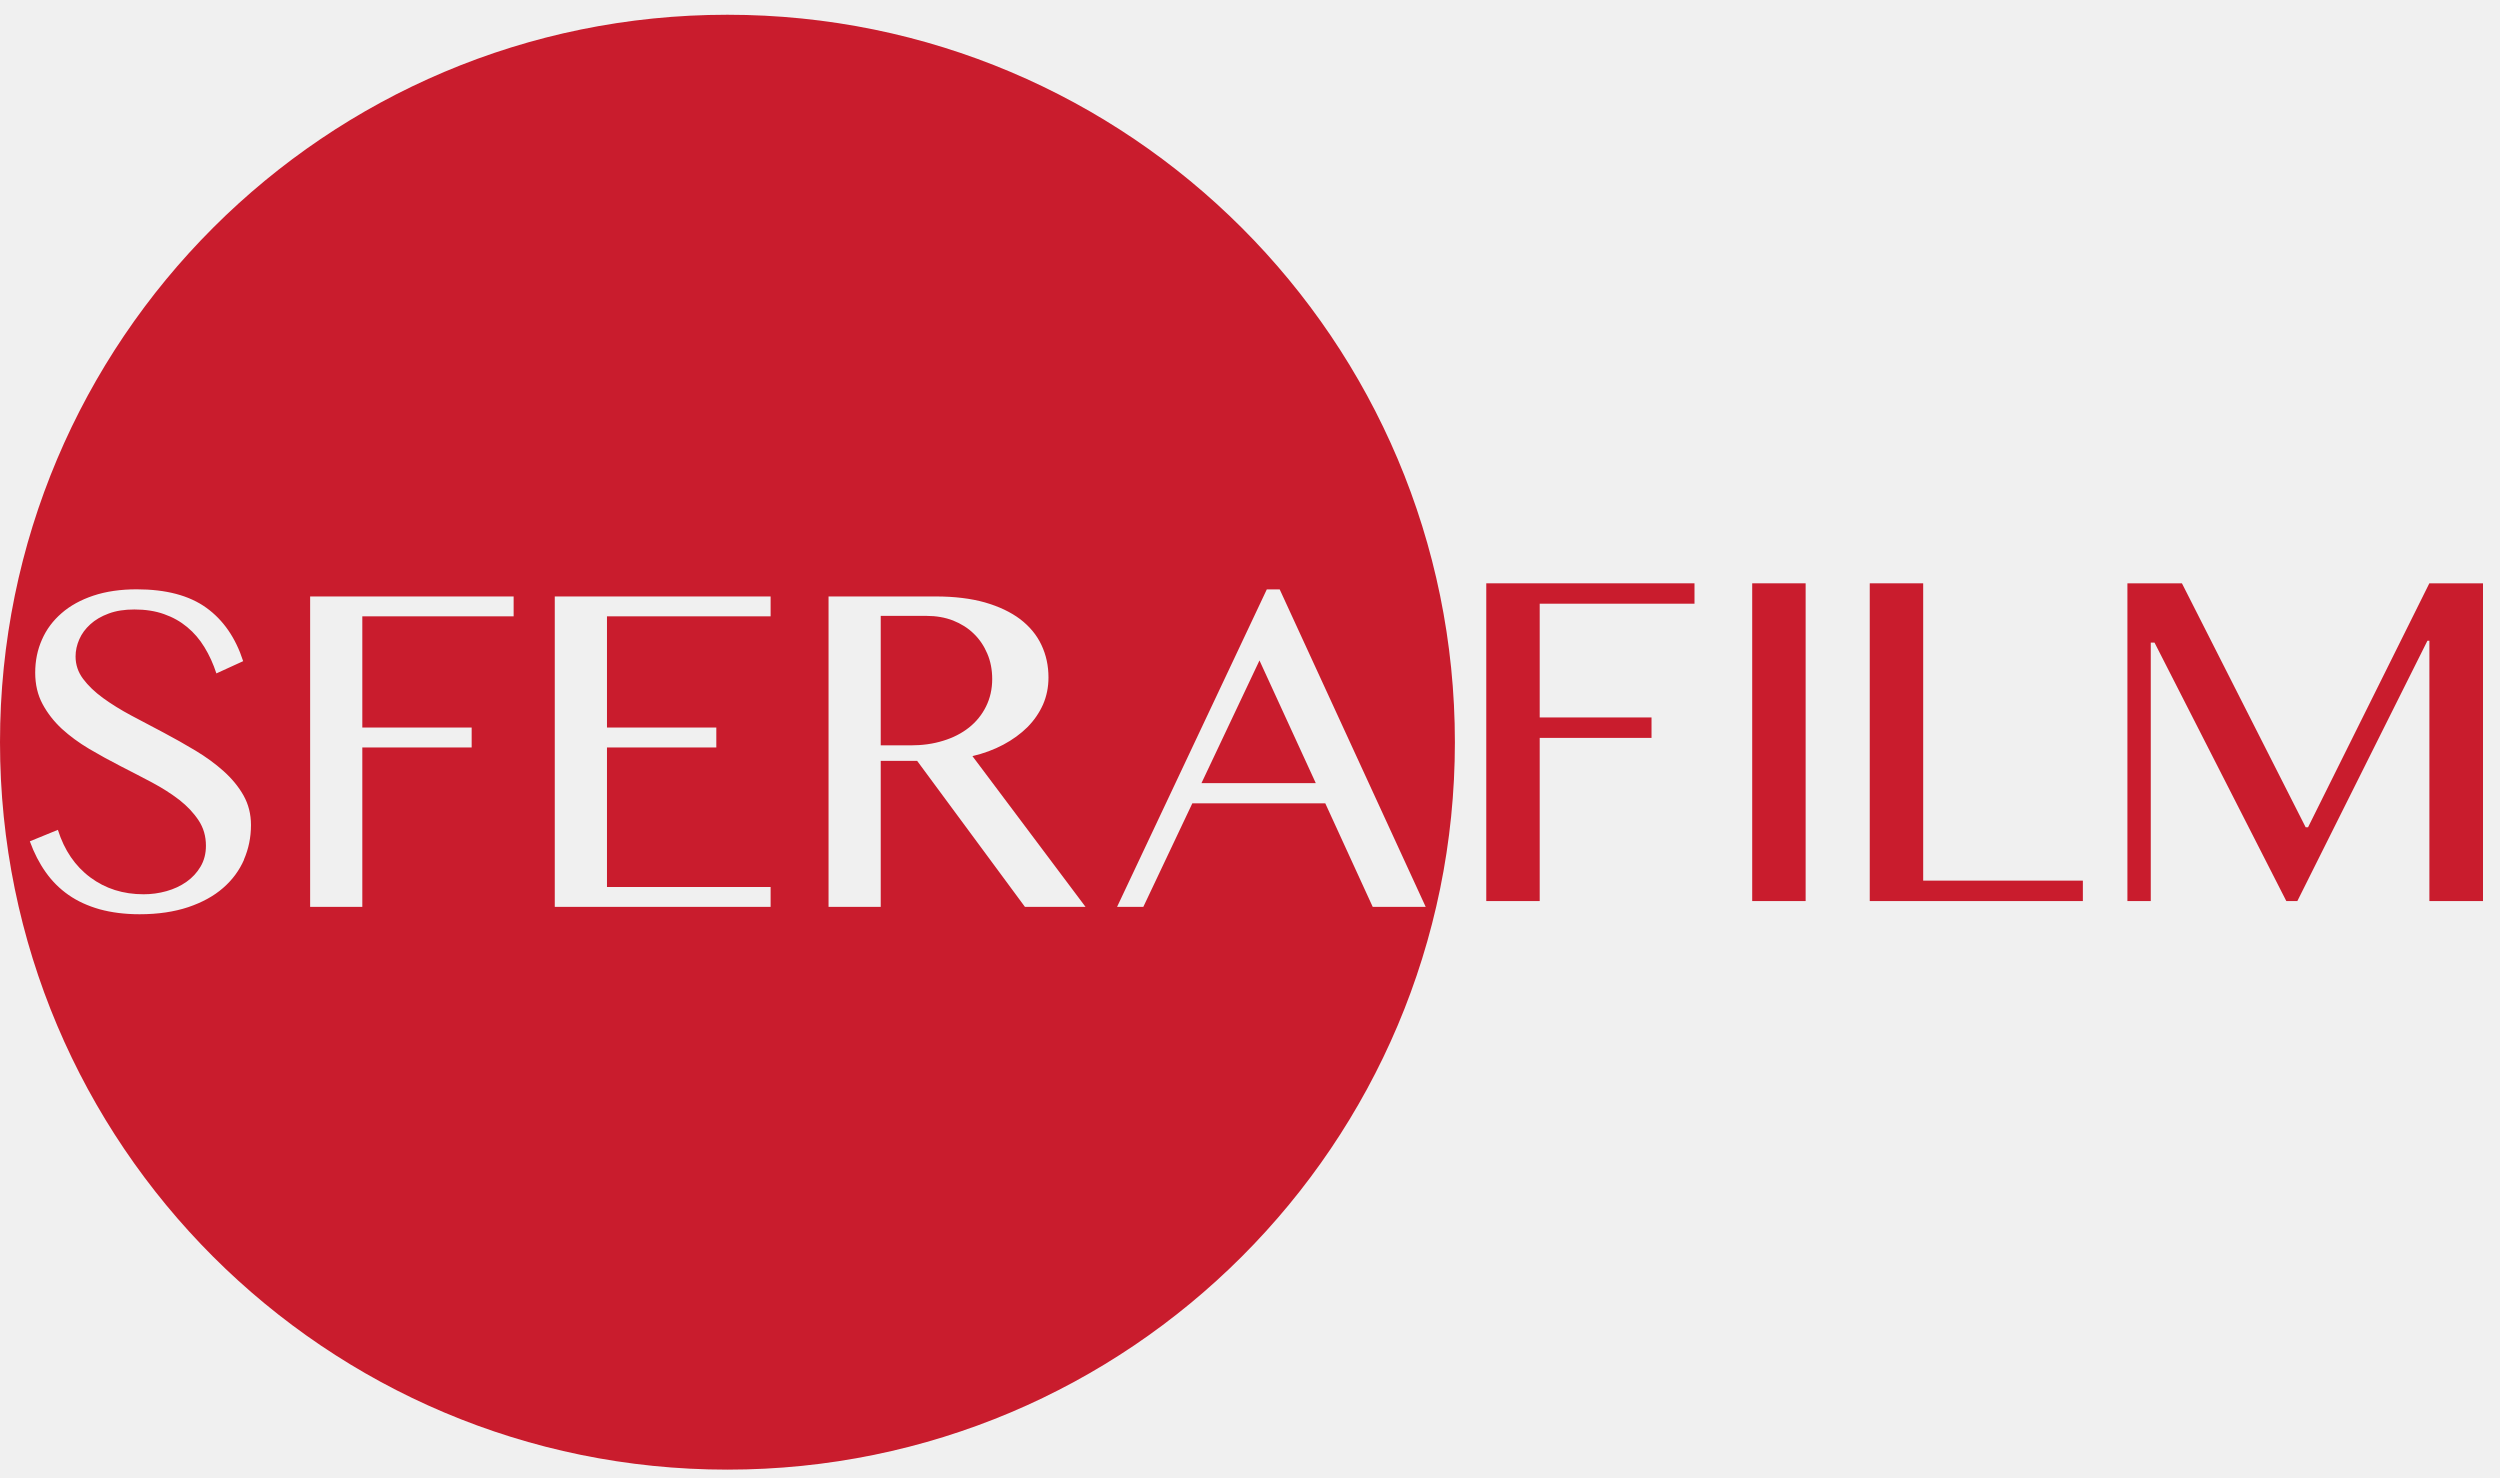
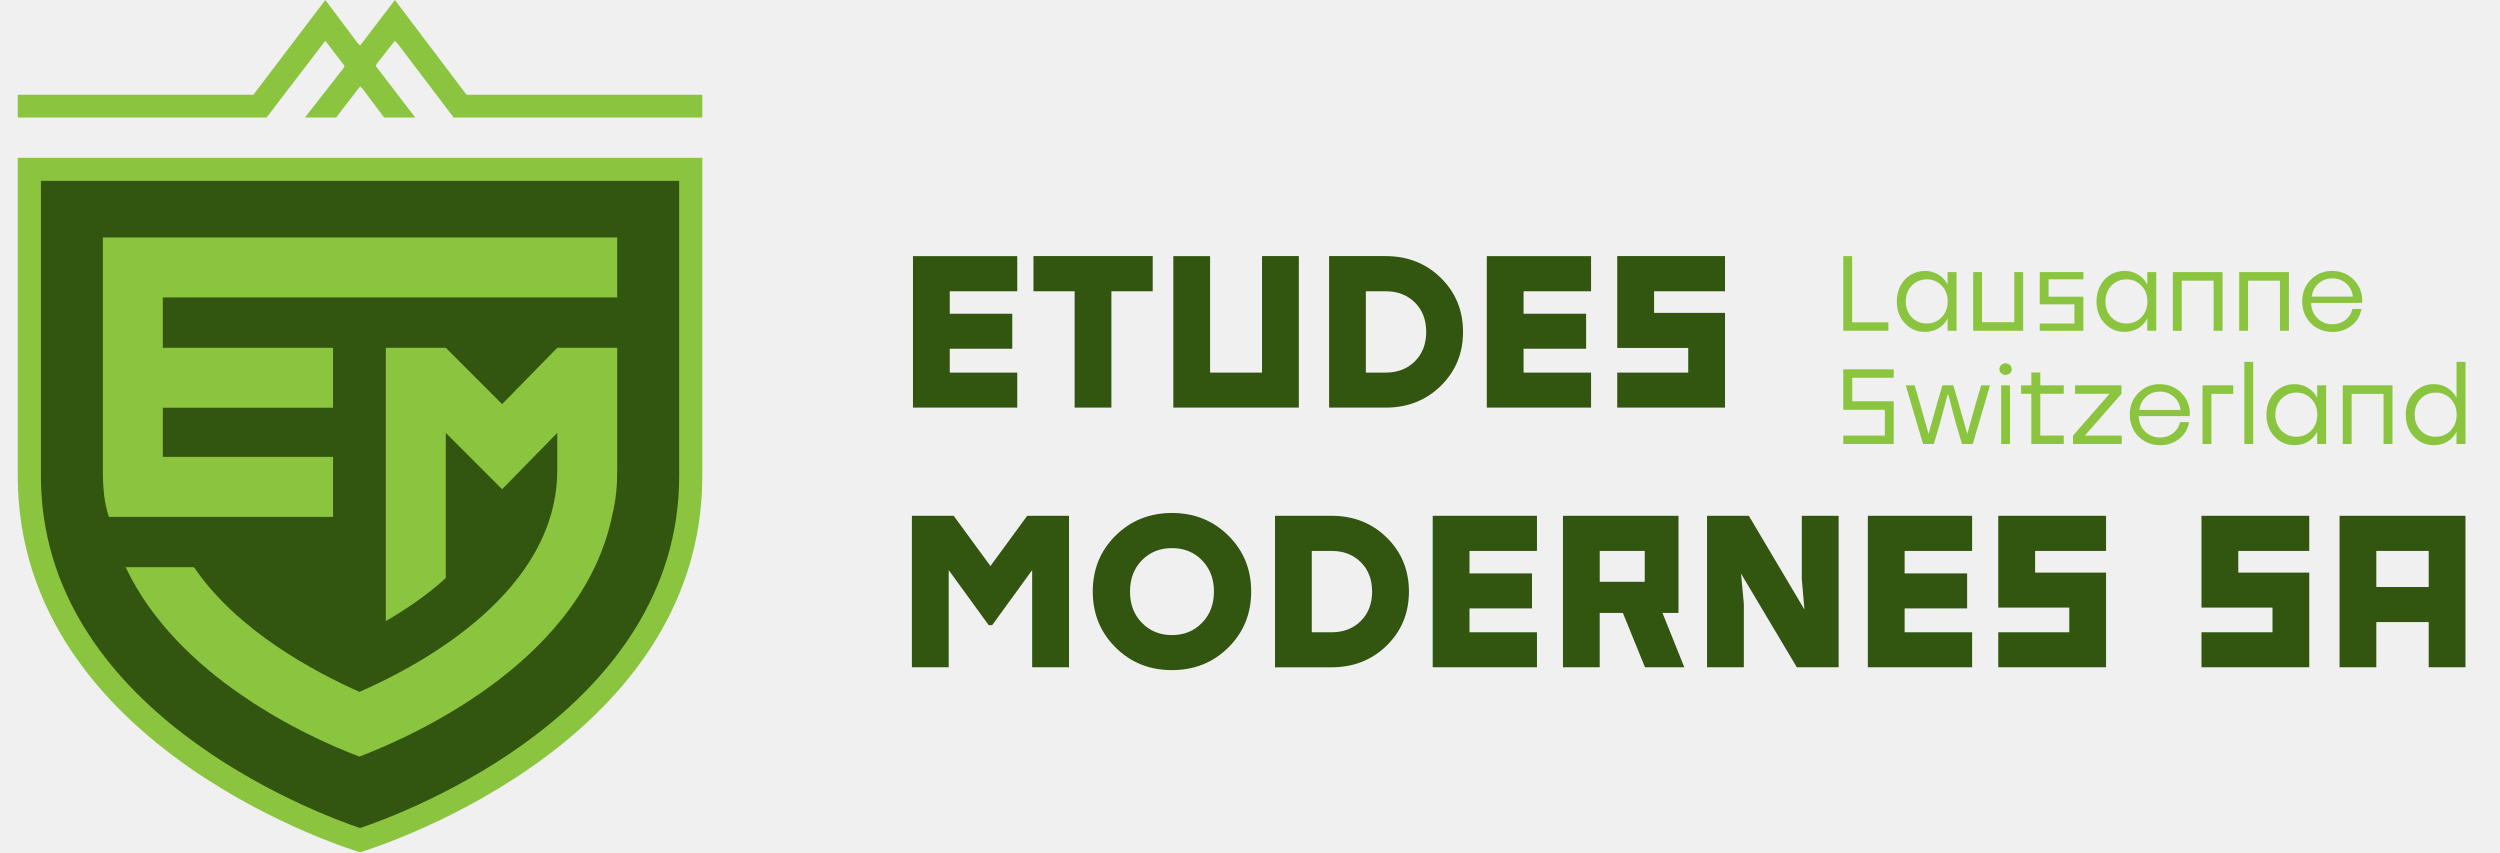
- <svg xmlns="http://www.w3.org/2000/svg" width="110" height="65" viewBox="0 0 110 65" fill="none">
-   <g clip-path="url(#clip0_15_151)">
-     <path d="M43.44 28.759C43.297 28.42 43.101 28.127 42.845 27.881C42.593 27.634 42.288 27.444 41.936 27.303C41.581 27.166 41.192 27.099 40.771 27.099H38.752V32.795H40.067C40.579 32.795 41.059 32.729 41.496 32.593C41.936 32.459 42.313 32.265 42.634 32.011C42.952 31.759 43.201 31.452 43.382 31.089C43.563 30.726 43.656 30.323 43.656 29.876C43.656 29.47 43.584 29.097 43.44 28.759ZM43.44 28.759C43.297 28.42 43.101 28.127 42.845 27.881C42.593 27.634 42.288 27.444 41.936 27.303C41.581 27.166 41.192 27.099 40.771 27.099H38.752V32.795H40.067C40.579 32.795 41.059 32.729 41.496 32.593C41.936 32.459 42.313 32.265 42.634 32.011C42.952 31.759 43.201 31.452 43.382 31.089C43.563 30.726 43.656 30.323 43.656 29.876C43.656 29.47 43.584 29.097 43.44 28.759ZM52.865 34.459H57.895L55.417 29.06L52.864 34.459H52.865ZM32.006 0.649C14.328 0.649 0 14.981 0 32.658C0 50.335 14.328 64.664 32.006 64.664C49.684 64.664 64.015 50.336 64.015 32.658C64.015 14.98 49.683 0.649 32.006 0.649ZM10.737 37.828C10.529 38.302 10.221 38.72 9.814 39.072C9.408 39.427 8.896 39.707 8.281 39.915C7.665 40.12 6.955 40.227 6.144 40.227C5.491 40.227 4.904 40.151 4.384 40.008C3.865 39.861 3.41 39.653 3.017 39.379C2.625 39.106 2.289 38.771 2.01 38.375C1.73 37.979 1.497 37.528 1.313 37.018L2.547 36.513C2.83 37.411 3.305 38.108 3.971 38.604C4.638 39.102 5.42 39.348 6.319 39.348C6.658 39.348 6.991 39.304 7.323 39.211C7.65 39.12 7.944 38.983 8.204 38.801C8.46 38.62 8.668 38.398 8.825 38.13C8.982 37.864 9.061 37.559 9.061 37.214C9.061 36.797 8.956 36.428 8.74 36.1C8.524 35.771 8.242 35.471 7.893 35.197C7.541 34.927 7.141 34.671 6.693 34.431C6.242 34.192 5.78 33.953 5.306 33.711C4.834 33.469 4.373 33.215 3.921 32.949C3.473 32.683 3.074 32.389 2.721 32.068C2.372 31.743 2.089 31.381 1.874 30.981C1.658 30.581 1.549 30.12 1.549 29.596C1.549 29.073 1.648 28.588 1.846 28.144C2.041 27.696 2.328 27.311 2.711 26.979C3.09 26.648 3.558 26.392 4.112 26.207C4.666 26.023 5.301 25.93 6.015 25.93C7.306 25.93 8.328 26.2 9.08 26.743C9.828 27.283 10.368 28.066 10.699 29.091L9.521 29.63C9.384 29.21 9.209 28.825 8.997 28.479C8.785 28.13 8.533 27.837 8.235 27.591C7.938 27.345 7.6 27.154 7.214 27.02C6.831 26.883 6.396 26.817 5.912 26.817C5.481 26.817 5.102 26.875 4.781 26.996C4.456 27.115 4.19 27.273 3.975 27.468C3.757 27.666 3.596 27.884 3.489 28.13C3.38 28.38 3.325 28.629 3.325 28.882C3.325 29.245 3.434 29.573 3.656 29.87C3.875 30.164 4.166 30.444 4.531 30.711C4.897 30.977 5.311 31.234 5.771 31.48C6.233 31.727 6.704 31.976 7.186 32.228C7.664 32.481 8.136 32.748 8.597 33.024C9.059 33.302 9.472 33.602 9.837 33.929C10.202 34.257 10.496 34.612 10.716 35.002C10.934 35.392 11.043 35.822 11.043 36.302C11.043 36.838 10.94 37.347 10.732 37.825L10.737 37.828ZM22.599 27.119H15.942V32.013H20.753V32.888H15.942V39.903H13.646V26.244H22.6V27.119H22.599ZM33.907 27.119H26.707V32.013H31.518V32.888H26.707V39.028H33.907V39.903H24.41V26.244H33.907V27.119ZM45.098 39.903L40.355 33.479H38.752V39.903H36.456V26.244H41.175C41.995 26.244 42.721 26.333 43.338 26.507C43.957 26.686 44.473 26.932 44.89 27.245C45.303 27.563 45.618 27.939 45.822 28.376C46.031 28.817 46.133 29.293 46.133 29.808C46.133 30.233 46.054 30.628 45.894 30.997C45.729 31.366 45.501 31.698 45.207 31.995C44.91 32.289 44.554 32.549 44.144 32.767C43.734 32.985 43.279 33.154 42.787 33.269L47.763 39.902H45.097L45.098 39.903ZM58.313 35.348H52.462L50.306 39.903H49.151L55.739 25.934H56.307L62.731 39.903H60.4L58.313 35.348ZM43.383 31.09C43.564 30.727 43.657 30.324 43.657 29.878C43.657 29.471 43.586 29.098 43.441 28.76C43.298 28.422 43.102 28.128 42.846 27.882C42.594 27.636 42.289 27.445 41.937 27.304C41.582 27.168 41.193 27.1 40.773 27.1H38.753V32.796H40.068C40.581 32.796 41.06 32.731 41.497 32.594C41.937 32.461 42.314 32.266 42.635 32.013C42.953 31.76 43.203 31.453 43.383 31.09Z" fill="#C91C2D" />
-     <path d="M74.558 26.561V25.666H65.396V39.647H67.747V32.467H72.667V31.568H67.747V26.563H74.558V26.561Z" fill="#C91C2D" />
-     <path d="M77.097 25.666V39.647H79.448V25.666H77.097Z" fill="#C91C2D" />
-     <path d="M84.62 38.748V25.666H82.269V39.647H91.646V38.748H84.62Z" fill="#C91C2D" />
-     <path d="M106.891 25.666L101.554 36.4H101.449L96.005 25.666H93.606V39.647H94.634V28.275H94.799L100.598 39.647H101.083L106.807 28.192H106.893V39.647H109.254V25.666H106.893H106.891Z" fill="#C91C2D" />
-   </g>
-   <defs>
-     <clipPath id="clip0_15_151">
-       <rect width="109.252" height="64.015" fill="white" transform="translate(0 0.649048)" />
-     </clipPath>
-   </defs>
+ <svg xmlns="http://www.w3.org/2000/svg" width="176" height="60" viewBox="0 0 176 60" fill="none">
+   <path d="M71.614 20.503H66.862V22.085H71.263V24.549H66.862V26.231H71.614V28.695H64.273V18.03H71.614V20.503ZM81.151 20.503H78.242V28.695H75.654V20.503H72.756V18.029H81.151V20.503ZM91.437 28.695H82.602V18.03H85.19V26.231H88.846V18.029H91.439V28.695H91.437ZM93.568 18.029H97.54C99.095 18.029 100.392 18.541 101.434 19.562C102.473 20.584 102.997 21.854 102.997 23.363C102.997 24.879 102.473 26.141 101.434 27.163C100.392 28.185 99.093 28.697 97.54 28.697H93.568V18.029ZM96.156 20.503V26.231H97.54C98.385 26.231 99.074 25.967 99.605 25.44C100.141 24.904 100.404 24.221 100.404 23.363C100.404 22.514 100.14 21.822 99.605 21.293C99.073 20.766 98.385 20.503 97.54 20.503H96.156ZM112.011 20.503H107.26V22.085H111.662V24.549H107.26V26.231H112.011V28.695H104.671V18.03H112.011V20.503ZM121.441 20.503H116.447V22.028H121.441V28.696H113.853V26.232H118.852V24.493H113.853V18.029H121.441V20.503ZM75.257 46.977H72.664V40.136L69.85 44.01H69.603L66.789 40.136V46.977H64.198V36.311H67.139L69.728 39.848L72.316 36.311H75.259V46.977H75.257ZM78.538 37.704C79.609 36.649 80.933 36.113 82.507 36.113C84.082 36.113 85.405 36.648 86.476 37.704C87.547 38.767 88.083 40.078 88.083 41.644C88.083 43.21 87.547 44.521 86.476 45.584C85.405 46.647 84.082 47.176 82.507 47.176C80.933 47.176 79.61 46.649 78.538 45.584C77.467 44.52 76.931 43.211 76.931 41.644C76.93 40.078 77.466 38.767 78.538 37.704ZM84.622 39.443C84.066 38.875 83.36 38.586 82.508 38.586C81.656 38.586 80.946 38.875 80.389 39.443C79.829 40.02 79.553 40.754 79.553 41.644C79.553 42.542 79.829 43.277 80.389 43.845C80.946 44.421 81.655 44.71 82.508 44.71C83.361 44.71 84.066 44.421 84.622 43.845C85.183 43.277 85.462 42.542 85.462 41.644C85.462 40.753 85.181 40.02 84.622 39.443ZM89.76 36.311H93.733C95.287 36.311 96.584 36.821 97.627 37.845C98.665 38.866 99.189 40.137 99.189 41.645C99.189 43.161 98.665 44.423 97.627 45.446C96.584 46.467 95.285 46.979 93.733 46.979H89.76V36.311ZM92.349 38.784V44.513H93.733C94.578 44.513 95.266 44.249 95.797 43.722C96.333 43.186 96.596 42.502 96.596 41.644C96.596 40.795 96.332 40.104 95.797 39.575C95.265 39.048 94.578 38.784 93.733 38.784H92.349ZM108.203 38.784H103.452V40.367H107.853V42.831H103.452V44.513H108.203V46.977H100.863V36.311H108.203V38.784ZM118.168 43.152H117.039L118.576 46.977H115.807L114.252 43.152H112.619V46.977H110.031V36.311H118.166V43.152H118.168ZM112.621 38.784V40.961H115.79V38.784H112.621ZM127.033 42.913L126.847 40.779V36.312H129.44V46.977H126.497L122.569 40.383L122.767 42.51V46.977H120.175V36.311H123.118L127.033 42.913ZM138.837 38.784H134.086V40.367H138.486V42.831H134.086V44.513H138.837V46.977H131.497V36.311H138.837V38.784ZM148.266 38.784H143.272V40.309H148.266V46.977H140.678V44.513H145.677V42.773H140.678V36.311H148.266V38.784ZM162.571 38.784H157.577V40.309H162.571V46.977H154.984V44.513H159.983V42.773H154.984V36.311H162.571V38.784ZM173.569 46.977H170.981V43.795H167.293V46.977H164.705V36.311H173.569V46.977ZM167.293 38.784V41.323H170.981V38.784H167.293Z" fill="#32560F" />
+   <path d="M130.389 22.693H132.943V23.286H129.766V18.029H130.39L130.389 22.693ZM135.519 19.073C135.869 19.073 136.185 19.16 136.465 19.332C136.745 19.505 136.961 19.739 137.111 20.034V19.155H137.742V23.285H137.111V22.421C136.971 22.705 136.752 22.943 136.48 23.107C136.341 23.192 136.19 23.256 136.034 23.298C135.866 23.343 135.693 23.366 135.52 23.366C134.982 23.378 134.466 23.156 134.104 22.758C133.725 22.355 133.536 21.841 133.536 21.221C133.536 20.81 133.624 20.44 133.798 20.11C133.973 19.779 134.212 19.523 134.516 19.344C134.819 19.164 135.153 19.073 135.519 19.073ZM136.694 20.106C136.421 19.818 136.04 19.658 135.643 19.667C135.225 19.667 134.874 19.814 134.591 20.106C134.308 20.398 134.166 20.77 134.166 21.221C134.166 21.671 134.306 22.043 134.586 22.335C134.867 22.628 135.218 22.774 135.642 22.774C136.065 22.774 136.416 22.628 136.696 22.335C136.977 22.043 137.117 21.671 137.117 21.221C137.119 20.77 136.977 20.399 136.694 20.106ZM142.427 23.287H138.913V19.155H139.537V22.685H141.805V19.155H142.429V23.287H142.427ZM146.67 19.667H144.221V20.884H146.67V23.287H143.599V22.777H146.039V21.425H143.599V19.155H146.67V19.667ZM149.576 19.073C149.927 19.073 150.242 19.16 150.522 19.332C150.802 19.505 151.019 19.739 151.169 20.034V19.155H151.8V23.285H151.169V22.421C151.028 22.705 150.81 22.943 150.538 23.107C150.399 23.192 150.248 23.256 150.091 23.298C149.923 23.343 149.751 23.366 149.577 23.366C149.011 23.366 148.539 23.163 148.162 22.758C147.784 22.352 147.594 21.84 147.594 21.218C147.594 20.808 147.682 20.437 147.856 20.107C148.186 19.462 148.852 19.061 149.576 19.073ZM150.751 20.106C150.479 19.818 150.097 19.658 149.701 19.667C149.283 19.667 148.931 19.814 148.648 20.106C148.365 20.398 148.223 20.77 148.223 21.221C148.223 21.671 148.363 22.043 148.643 22.335C148.924 22.628 149.275 22.774 149.699 22.774C150.122 22.774 150.473 22.628 150.754 22.335C151.035 22.043 151.174 21.671 151.174 21.221C151.176 20.77 151.034 20.399 150.751 20.106ZM156.47 23.287H155.839V19.758H153.594V23.287H152.97V19.155H156.469V23.287H156.47ZM161.141 23.287H160.51V19.758H158.264V23.287H157.64V19.155H161.14V23.287H161.141ZM164.19 19.073C164.735 19.073 165.207 19.249 165.605 19.599C166.098 20.031 166.353 20.674 166.293 21.326H162.703C162.713 21.762 162.861 22.122 163.146 22.403C163.426 22.684 163.809 22.838 164.206 22.828C164.551 22.828 164.852 22.73 165.111 22.532C165.369 22.334 165.537 22.074 165.611 21.748H166.249C166.159 22.238 165.924 22.631 165.544 22.928C165.162 23.223 164.691 23.38 164.207 23.371C163.811 23.371 163.45 23.278 163.122 23.092C162.799 22.912 162.532 22.645 162.351 22.322C162.164 21.986 162.068 21.607 162.073 21.222C162.073 20.611 162.275 20.1 162.681 19.689C163.076 19.282 163.623 19.059 164.19 19.073ZM164.199 19.599C163.818 19.599 163.493 19.718 163.226 19.954C162.957 20.193 162.787 20.523 162.749 20.881H165.641C165.609 20.52 165.438 20.187 165.164 19.951C164.897 19.719 164.553 19.593 164.199 19.599ZM133.318 26.594H130.397V28.247H133.318V31.259H129.765V30.666H132.694V28.848H129.765V26.003H133.318V26.594ZM138.884 31.258H138.125L137.712 29.869L137.156 27.773H137.11L136.554 29.869L136.14 31.258H135.382L134.165 27.128H134.789L135.171 28.427L135.772 30.545L136.365 28.427L136.747 27.128H137.513L137.896 28.427L138.496 30.545L139.089 28.427L139.472 27.128H140.096C140.098 27.128 138.884 31.258 138.884 31.258ZM140.884 25.697C140.967 25.619 141.078 25.576 141.193 25.58C141.315 25.58 141.418 25.619 141.501 25.697C141.582 25.772 141.628 25.878 141.625 25.989C141.629 26.099 141.583 26.204 141.501 26.278C141.416 26.353 141.306 26.393 141.193 26.39C141.08 26.393 140.969 26.354 140.884 26.278C140.803 26.204 140.757 26.099 140.76 25.989C140.76 25.873 140.802 25.775 140.884 25.697ZM141.504 31.258H140.88V27.128H141.504V31.258ZM143.637 27.128H145.288V27.721H143.637V30.664H145.288V31.257H143.006V27.722H142.285V27.128H143.006V26.22H143.637V27.128ZM149.351 27.722L146.775 30.665H149.374V31.258H145.942V30.665L148.509 27.722H146.084V27.128H149.351C149.351 27.128 149.351 27.722 149.351 27.722ZM152.055 27.044C152.6 27.044 153.072 27.221 153.47 27.571C153.963 28.003 154.219 28.645 154.158 29.297H150.568C150.578 29.733 150.726 30.093 151.011 30.375C151.291 30.655 151.674 30.809 152.071 30.8C152.416 30.8 152.717 30.701 152.976 30.504C153.234 30.306 153.402 30.045 153.476 29.719H154.114C154.024 30.209 153.789 30.603 153.409 30.899C153.027 31.194 152.556 31.351 152.073 31.342C151.676 31.342 151.316 31.249 150.987 31.064C150.664 30.883 150.397 30.617 150.216 30.293C150.029 29.957 149.933 29.578 149.938 29.193C149.938 28.583 150.14 28.071 150.546 27.66C150.941 27.254 151.488 27.031 152.055 27.044ZM152.062 27.571C151.682 27.571 151.357 27.69 151.09 27.927C150.821 28.166 150.651 28.496 150.613 28.853H153.504C153.473 28.492 153.302 28.159 153.027 27.923C152.76 27.69 152.416 27.564 152.062 27.571ZM157.222 27.728H155.682V31.257H155.058V27.128H157.22V27.728H157.222ZM158.626 31.258H158.002V25.476H158.626V31.258ZM161.539 27.044C161.89 27.044 162.205 27.131 162.485 27.304C162.766 27.476 162.982 27.71 163.13 28.006V27.127H163.761V31.257H163.13V30.394C162.913 30.827 162.521 31.148 162.053 31.273C161.885 31.318 161.712 31.34 161.539 31.34C160.973 31.34 160.501 31.138 160.123 30.731C159.745 30.325 159.556 29.813 159.556 29.191C159.556 28.78 159.644 28.41 159.818 28.08C160.149 27.436 160.815 27.035 161.539 27.044ZM162.714 28.078C162.442 27.789 162.06 27.63 161.664 27.639C161.246 27.639 160.895 27.785 160.611 28.078C160.328 28.37 160.186 28.742 160.186 29.192C160.186 29.642 160.326 30.015 160.606 30.307C160.887 30.6 161.238 30.746 161.662 30.746C162.085 30.746 162.436 30.599 162.717 30.307C162.998 30.015 163.137 29.642 163.137 29.192C163.139 28.742 162.997 28.37 162.714 28.078ZM168.433 31.258H167.802V27.729H165.556V31.258H164.932V27.128H168.432V31.258H168.433ZM173.569 31.258H172.938V30.394C172.721 30.827 172.329 31.148 171.861 31.273C171.693 31.318 171.52 31.34 171.347 31.34C170.781 31.34 170.309 31.138 169.931 30.731C169.553 30.325 169.365 29.813 169.365 29.191C169.365 28.57 169.555 28.057 169.935 27.651C170.296 27.254 170.811 27.032 171.348 27.044C171.698 27.044 172.013 27.13 172.293 27.303C172.574 27.475 172.79 27.709 172.94 28.005V25.475H173.571V31.259L173.569 31.258ZM172.523 28.078C172.25 27.789 171.868 27.63 171.472 27.639C171.054 27.639 170.703 27.785 170.419 28.078C170.136 28.37 169.996 28.742 169.996 29.192C169.996 29.642 170.135 30.015 170.416 30.307C170.697 30.6 171.048 30.746 171.472 30.746C171.895 30.746 172.246 30.599 172.527 30.307C172.808 30.015 172.947 29.642 172.947 29.192C172.947 28.742 172.805 28.37 172.523 28.078Z" fill="#8BC53F" />
+   <path d="M49.443 11.111V33.502C49.443 52.871 25.346 60 25.346 60C25.346 60 1.25 52.871 1.25 33.502V11.111H49.443Z" fill="#8BC53F" />
+   <path d="M25.345 58.296C22.096 57.191 2.88 49.98 2.88 33.503V12.732H47.814V33.503C47.814 50.013 28.596 57.2 25.345 58.296Z" fill="#32560F" />
+   <path d="M49.443 6.668V8.272H31.935L27.968 3.039L27.8 2.87L26.534 4.474L26.448 4.642L29.233 8.272H27.039L25.52 6.245L25.351 6.078L23.662 8.272H21.469L24.17 4.812L24.254 4.642L22.904 2.87L18.768 8.272H1.25V6.668H17.839L22.904 0L25.183 3.039L25.351 3.207L27.8 0.001L32.779 6.584L32.862 6.668H49.443Z" fill="#8BC53F" />
+   <path d="M43.451 24.485V33.093C43.451 34.191 43.367 35.204 43.113 36.216C41.087 46.261 29.693 51.578 25.304 53.265C21.506 51.83 12.475 47.61 8.846 39.93H13.657C16.696 44.404 22.098 47.273 25.304 48.708C29.946 46.682 39.231 41.533 39.231 33.093V30.476L35.349 34.443L31.382 30.476V40.689C30.116 41.871 28.597 42.883 27.162 43.727V24.485H31.382L35.349 28.451L39.231 24.485H43.451Z" fill="#8BC53F" />
+   <path d="M11.462 20.939V24.485H23.447V28.705H11.462V32.165H23.447V36.386H7.664C7.326 35.373 7.241 34.275 7.241 33.094V16.719H43.45V20.939H11.462Z" fill="#8BC53F" />
</svg>
